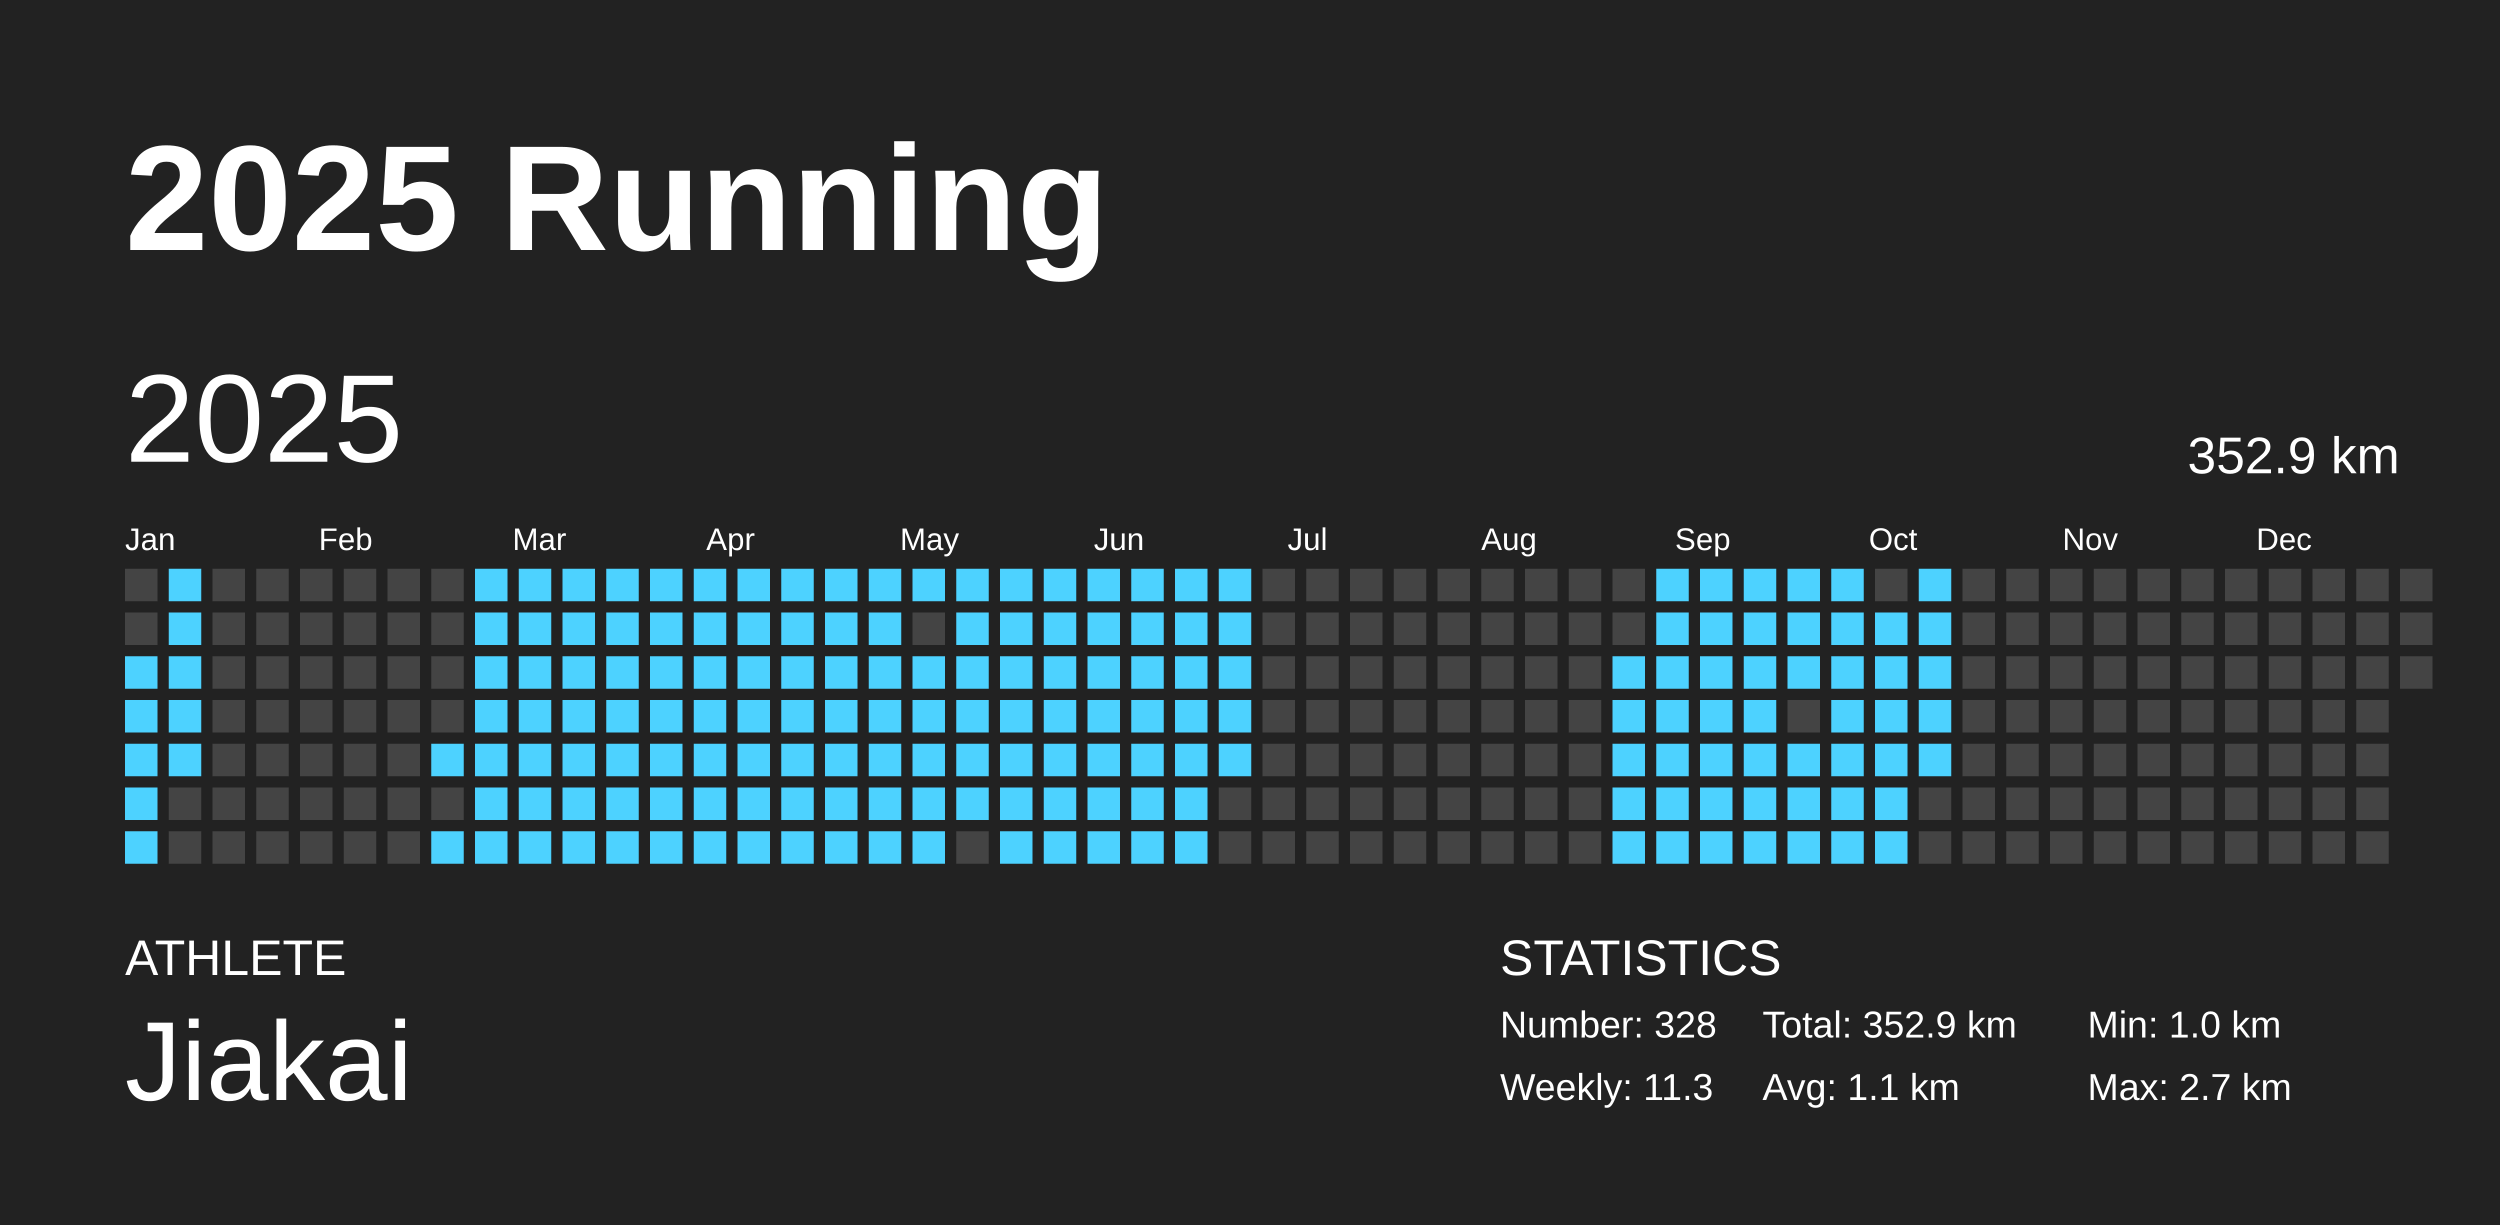
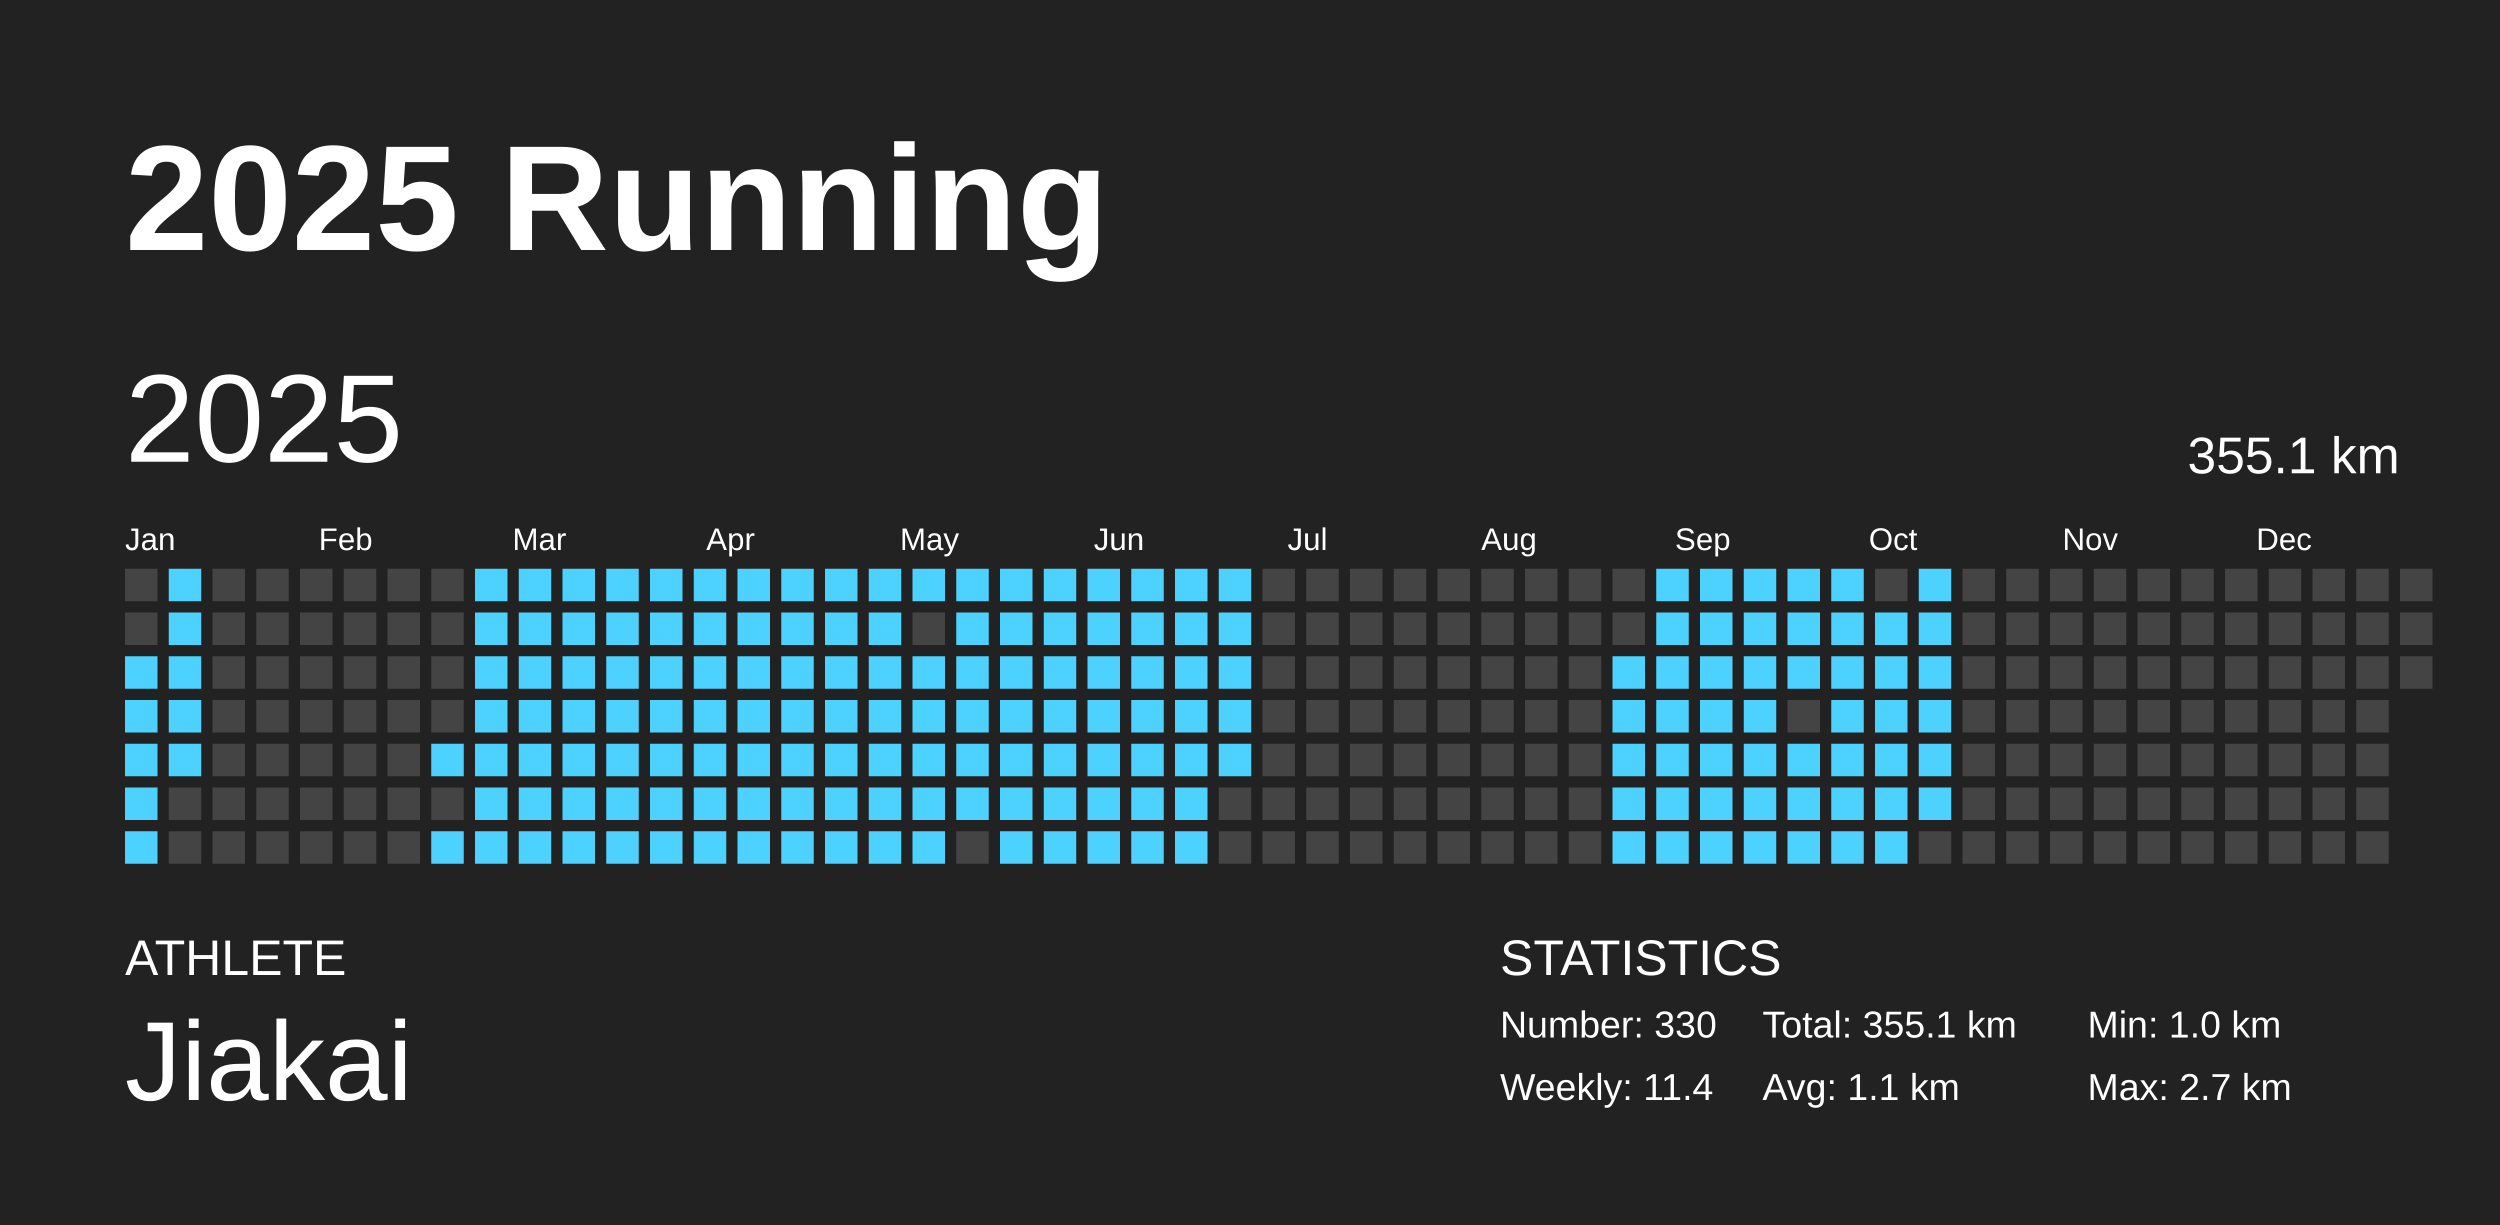
<svg xmlns="http://www.w3.org/2000/svg" baseProfile="full" height="98mm" version="1.1" viewBox="0,0,200,98" width="200mm">
  <defs />
  <rect fill="#222222" height="98" width="200" x="0" y="0" />
  <text fill="#FFFFFF" style="font-size:12px; font-family:Arial; font-weight:bold;" x="10" y="20">2025 Running</text>
  <text fill="#FFFFFF" style="font-size:4px; font-family:Arial" x="10" y="78">ATHLETE</text>
  <text fill="#FFFFFF" style="font-size:9px; font-family:Arial" x="10" y="88">Jiakai</text>
  <text fill="#FFFFFF" style="font-size:4px; font-family:Arial" x="120" y="78">STATISTICS</text>
-   <text fill="#FFFFFF" style="font-size:3px; font-family:Arial" x="120" y="83">Number: 328</text>
-   <text fill="#FFFFFF" style="font-size:3px; font-family:Arial" x="120" y="88">Weekly: 11.3</text>
-   <text fill="#FFFFFF" style="font-size:3px; font-family:Arial" x="141" y="83">Total: 352.9 km</text>
+   <text fill="#FFFFFF" style="font-size:3px; font-family:Arial" x="120" y="83">Number: 330</text>
+   <text fill="#FFFFFF" style="font-size:3px; font-family:Arial" x="120" y="88">Weekly: 11.4</text>
+   <text fill="#FFFFFF" style="font-size:3px; font-family:Arial" x="141" y="83">Total: 355.1 km</text>
  <text fill="#FFFFFF" style="font-size:3px; font-family:Arial" x="141" y="88">Avg: 1.1 km</text>
  <text fill="#FFFFFF" style="font-size:3px; font-family:Arial" x="167" y="83">Min: 1.0 km</text>
  <text fill="#FFFFFF" style="font-size:3px; font-family:Arial" x="167" y="88">Max: 2.7 km</text>
  <text dominant-baseline="hanging" fill="#FFFFFF" style="font-size:10.0px; font-family:Arial;" x="10" y="30">2025</text>
-   <text dominant-baseline="hanging" fill="#FFFFFF" style="font-size:4.125px; font-family:Arial;" x="175" y="35">352.9 km</text>
+   <text dominant-baseline="hanging" fill="#FFFFFF" style="font-size:4.125px; font-family:Arial;" x="175" y="35">355.1 km</text>
  <text fill="#FFFFFF" style="font-size:2.5px; font-family:Arial" x="10.0" y="44">Jan</text>
  <text fill="#FFFFFF" style="font-size:2.5px; font-family:Arial" x="25.5" y="44">Feb</text>
  <text fill="#FFFFFF" style="font-size:2.5px; font-family:Arial" x="41.0" y="44">Mar</text>
  <text fill="#FFFFFF" style="font-size:2.5px; font-family:Arial" x="56.5" y="44">Apr</text>
  <text fill="#FFFFFF" style="font-size:2.5px; font-family:Arial" x="72.0" y="44">May</text>
  <text fill="#FFFFFF" style="font-size:2.5px; font-family:Arial" x="87.5" y="44">Jun</text>
  <text fill="#FFFFFF" style="font-size:2.5px; font-family:Arial" x="103.0" y="44">Jul</text>
  <text fill="#FFFFFF" style="font-size:2.5px; font-family:Arial" x="118.5" y="44">Aug</text>
  <text fill="#FFFFFF" style="font-size:2.5px; font-family:Arial" x="134.0" y="44">Sep</text>
  <text fill="#FFFFFF" style="font-size:2.5px; font-family:Arial" x="149.5" y="44">Oct</text>
  <text fill="#FFFFFF" style="font-size:2.5px; font-family:Arial" x="165.0" y="44">Nov</text>
  <text fill="#FFFFFF" style="font-size:2.5px; font-family:Arial" x="180.5" y="44">Dec</text>
  <rect fill="#444444" height="2.6" width="2.6" x="10.0" y="45.5" />
  <rect fill="#444444" height="2.6" width="2.6" x="10.0" y="49.0" />
  <rect fill="#4dd2ff" height="2.6" width="2.6" x="10.0" y="52.5" />
  <rect fill="#4dd2ff" height="2.6" width="2.6" x="10.0" y="56.0" />
  <rect fill="#4dd2ff" height="2.6" width="2.6" x="10.0" y="59.5" />
  <rect fill="#4dd2ff" height="2.6" width="2.6" x="10.0" y="63.0" />
  <rect fill="#4dd2ff" height="2.6" width="2.6" x="10.0" y="66.5" />
  <rect fill="#4dd2ff" height="2.6" width="2.6" x="13.5" y="45.5" />
  <rect fill="#4dd2ff" height="2.6" width="2.6" x="13.5" y="49.0" />
  <rect fill="#4dd2ff" height="2.6" width="2.6" x="13.5" y="52.5" />
  <rect fill="#4dd2ff" height="2.6" width="2.6" x="13.5" y="56.0" />
  <rect fill="#4dd2ff" height="2.6" width="2.6" x="13.5" y="59.5" />
  <rect fill="#444444" height="2.6" width="2.6" x="13.5" y="63.0" />
  <rect fill="#444444" height="2.6" width="2.6" x="13.5" y="66.5" />
  <rect fill="#444444" height="2.6" width="2.6" x="17.0" y="45.5" />
  <rect fill="#444444" height="2.6" width="2.6" x="17.0" y="49.0" />
  <rect fill="#444444" height="2.6" width="2.6" x="17.0" y="52.5" />
  <rect fill="#444444" height="2.6" width="2.6" x="17.0" y="56.0" />
  <rect fill="#444444" height="2.6" width="2.6" x="17.0" y="59.5" />
  <rect fill="#444444" height="2.6" width="2.6" x="17.0" y="63.0" />
  <rect fill="#444444" height="2.6" width="2.6" x="17.0" y="66.5" />
  <rect fill="#444444" height="2.6" width="2.6" x="20.5" y="45.5" />
  <rect fill="#444444" height="2.6" width="2.6" x="20.5" y="49.0" />
  <rect fill="#444444" height="2.6" width="2.6" x="20.5" y="52.5" />
  <rect fill="#444444" height="2.6" width="2.6" x="20.5" y="56.0" />
  <rect fill="#444444" height="2.6" width="2.6" x="20.5" y="59.5" />
  <rect fill="#444444" height="2.6" width="2.6" x="20.5" y="63.0" />
  <rect fill="#444444" height="2.6" width="2.6" x="20.5" y="66.5" />
  <rect fill="#444444" height="2.6" width="2.6" x="24.0" y="45.5" />
  <rect fill="#444444" height="2.6" width="2.6" x="24.0" y="49.0" />
  <rect fill="#444444" height="2.6" width="2.6" x="24.0" y="52.5" />
  <rect fill="#444444" height="2.6" width="2.6" x="24.0" y="56.0" />
  <rect fill="#444444" height="2.6" width="2.6" x="24.0" y="59.5" />
  <rect fill="#444444" height="2.6" width="2.6" x="24.0" y="63.0" />
  <rect fill="#444444" height="2.6" width="2.6" x="24.0" y="66.5" />
  <rect fill="#444444" height="2.6" width="2.6" x="27.5" y="45.5" />
  <rect fill="#444444" height="2.6" width="2.6" x="27.5" y="49.0" />
  <rect fill="#444444" height="2.6" width="2.6" x="27.5" y="52.5" />
  <rect fill="#444444" height="2.6" width="2.6" x="27.5" y="56.0" />
  <rect fill="#444444" height="2.6" width="2.6" x="27.5" y="59.5" />
  <rect fill="#444444" height="2.6" width="2.6" x="27.5" y="63.0" />
  <rect fill="#444444" height="2.6" width="2.6" x="27.5" y="66.5" />
  <rect fill="#444444" height="2.6" width="2.6" x="31.0" y="45.5" />
  <rect fill="#444444" height="2.6" width="2.6" x="31.0" y="49.0" />
  <rect fill="#444444" height="2.6" width="2.6" x="31.0" y="52.5" />
  <rect fill="#444444" height="2.6" width="2.6" x="31.0" y="56.0" />
  <rect fill="#444444" height="2.6" width="2.6" x="31.0" y="59.5" />
  <rect fill="#444444" height="2.6" width="2.6" x="31.0" y="63.0" />
  <rect fill="#444444" height="2.6" width="2.6" x="31.0" y="66.5" />
  <rect fill="#444444" height="2.6" width="2.6" x="34.5" y="45.5" />
  <rect fill="#444444" height="2.6" width="2.6" x="34.5" y="49.0" />
  <rect fill="#444444" height="2.6" width="2.6" x="34.5" y="52.5" />
  <rect fill="#444444" height="2.6" width="2.6" x="34.5" y="56.0" />
  <rect fill="#4dd2ff" height="2.6" width="2.6" x="34.5" y="59.5" />
  <rect fill="#444444" height="2.6" width="2.6" x="34.5" y="63.0" />
  <rect fill="#4dd2ff" height="2.6" width="2.6" x="34.5" y="66.5" />
  <rect fill="#4dd2ff" height="2.6" width="2.6" x="38.0" y="45.5" />
  <rect fill="#4dd2ff" height="2.6" width="2.6" x="38.0" y="49.0" />
  <rect fill="#4dd2ff" height="2.6" width="2.6" x="38.0" y="52.5" />
  <rect fill="#4dd2ff" height="2.6" width="2.6" x="38.0" y="56.0" />
  <rect fill="#4dd2ff" height="2.6" width="2.6" x="38.0" y="59.5" />
  <rect fill="#4dd2ff" height="2.6" width="2.6" x="38.0" y="63.0" />
  <rect fill="#4dd2ff" height="2.6" width="2.6" x="38.0" y="66.5" />
  <rect fill="#4dd2ff" height="2.6" width="2.6" x="41.5" y="45.5" />
  <rect fill="#4dd2ff" height="2.6" width="2.6" x="41.5" y="49.0" />
  <rect fill="#4dd2ff" height="2.6" width="2.6" x="41.5" y="52.5" />
  <rect fill="#4dd2ff" height="2.6" width="2.6" x="41.5" y="56.0" />
  <rect fill="#4dd2ff" height="2.6" width="2.6" x="41.5" y="59.5" />
  <rect fill="#4dd2ff" height="2.6" width="2.6" x="41.5" y="63.0" />
  <rect fill="#4dd2ff" height="2.6" width="2.6" x="41.5" y="66.5" />
  <rect fill="#4dd2ff" height="2.6" width="2.6" x="45.0" y="45.5" />
  <rect fill="#4dd2ff" height="2.6" width="2.6" x="45.0" y="49.0" />
  <rect fill="#4dd2ff" height="2.6" width="2.6" x="45.0" y="52.5" />
  <rect fill="#4dd2ff" height="2.6" width="2.6" x="45.0" y="56.0" />
  <rect fill="#4dd2ff" height="2.6" width="2.6" x="45.0" y="59.5" />
  <rect fill="#4dd2ff" height="2.6" width="2.6" x="45.0" y="63.0" />
  <rect fill="#4dd2ff" height="2.6" width="2.6" x="45.0" y="66.5" />
  <rect fill="#4dd2ff" height="2.6" width="2.6" x="48.5" y="45.5" />
  <rect fill="#4dd2ff" height="2.6" width="2.6" x="48.5" y="49.0" />
  <rect fill="#4dd2ff" height="2.6" width="2.6" x="48.5" y="52.5" />
  <rect fill="#4dd2ff" height="2.6" width="2.6" x="48.5" y="56.0" />
  <rect fill="#4dd2ff" height="2.6" width="2.6" x="48.5" y="59.5" />
  <rect fill="#4dd2ff" height="2.6" width="2.6" x="48.5" y="63.0" />
  <rect fill="#4dd2ff" height="2.6" width="2.6" x="48.5" y="66.5" />
  <rect fill="#4dd2ff" height="2.6" width="2.6" x="52.0" y="45.5" />
  <rect fill="#4dd2ff" height="2.6" width="2.6" x="52.0" y="49.0" />
  <rect fill="#4dd2ff" height="2.6" width="2.6" x="52.0" y="52.5" />
  <rect fill="#4dd2ff" height="2.6" width="2.6" x="52.0" y="56.0" />
  <rect fill="#4dd2ff" height="2.6" width="2.6" x="52.0" y="59.5" />
  <rect fill="#4dd2ff" height="2.6" width="2.6" x="52.0" y="63.0" />
  <rect fill="#4dd2ff" height="2.6" width="2.6" x="52.0" y="66.5" />
  <rect fill="#4dd2ff" height="2.6" width="2.6" x="55.5" y="45.5" />
  <rect fill="#4dd2ff" height="2.6" width="2.6" x="55.5" y="49.0" />
  <rect fill="#4dd2ff" height="2.6" width="2.6" x="55.5" y="52.5" />
  <rect fill="#4dd2ff" height="2.6" width="2.6" x="55.5" y="56.0" />
  <rect fill="#4dd2ff" height="2.6" width="2.6" x="55.5" y="59.5" />
  <rect fill="#4dd2ff" height="2.6" width="2.6" x="55.5" y="63.0" />
  <rect fill="#4dd2ff" height="2.6" width="2.6" x="55.5" y="66.5" />
  <rect fill="#4dd2ff" height="2.6" width="2.6" x="59.0" y="45.5" />
  <rect fill="#4dd2ff" height="2.6" width="2.6" x="59.0" y="49.0" />
  <rect fill="#4dd2ff" height="2.6" width="2.6" x="59.0" y="52.5" />
  <rect fill="#4dd2ff" height="2.6" width="2.6" x="59.0" y="56.0" />
  <rect fill="#4dd2ff" height="2.6" width="2.6" x="59.0" y="59.5" />
  <rect fill="#4dd2ff" height="2.6" width="2.6" x="59.0" y="63.0" />
  <rect fill="#4dd2ff" height="2.6" width="2.6" x="59.0" y="66.5" />
  <rect fill="#4dd2ff" height="2.6" width="2.6" x="62.5" y="45.5" />
  <rect fill="#4dd2ff" height="2.6" width="2.6" x="62.5" y="49.0" />
  <rect fill="#4dd2ff" height="2.6" width="2.6" x="62.5" y="52.5" />
  <rect fill="#4dd2ff" height="2.6" width="2.6" x="62.5" y="56.0" />
  <rect fill="#4dd2ff" height="2.6" width="2.6" x="62.5" y="59.5" />
  <rect fill="#4dd2ff" height="2.6" width="2.6" x="62.5" y="63.0" />
  <rect fill="#4dd2ff" height="2.6" width="2.6" x="62.5" y="66.5" />
  <rect fill="#4dd2ff" height="2.6" width="2.6" x="66.0" y="45.5" />
  <rect fill="#4dd2ff" height="2.6" width="2.6" x="66.0" y="49.0" />
  <rect fill="#4dd2ff" height="2.6" width="2.6" x="66.0" y="52.5" />
  <rect fill="#4dd2ff" height="2.6" width="2.6" x="66.0" y="56.0" />
  <rect fill="#4dd2ff" height="2.6" width="2.6" x="66.0" y="59.5" />
  <rect fill="#4dd2ff" height="2.6" width="2.6" x="66.0" y="63.0" />
  <rect fill="#4dd2ff" height="2.6" width="2.6" x="66.0" y="66.5" />
  <rect fill="#4dd2ff" height="2.6" width="2.6" x="69.5" y="45.5" />
  <rect fill="#4dd2ff" height="2.6" width="2.6" x="69.5" y="49.0" />
  <rect fill="#4dd2ff" height="2.6" width="2.6" x="69.5" y="52.5" />
  <rect fill="#4dd2ff" height="2.6" width="2.6" x="69.5" y="56.0" />
  <rect fill="#4dd2ff" height="2.6" width="2.6" x="69.5" y="59.5" />
  <rect fill="#4dd2ff" height="2.6" width="2.6" x="69.5" y="63.0" />
  <rect fill="#4dd2ff" height="2.6" width="2.6" x="69.5" y="66.5" />
  <rect fill="#4dd2ff" height="2.6" width="2.6" x="73.0" y="45.5" />
  <rect fill="#444444" height="2.6" width="2.6" x="73.0" y="49.0" />
  <rect fill="#4dd2ff" height="2.6" width="2.6" x="73.0" y="52.5" />
  <rect fill="#4dd2ff" height="2.6" width="2.6" x="73.0" y="56.0" />
  <rect fill="#4dd2ff" height="2.6" width="2.6" x="73.0" y="59.5" />
  <rect fill="#4dd2ff" height="2.6" width="2.6" x="73.0" y="63.0" />
  <rect fill="#4dd2ff" height="2.6" width="2.6" x="73.0" y="66.5" />
  <rect fill="#4dd2ff" height="2.6" width="2.6" x="76.5" y="45.5" />
  <rect fill="#4dd2ff" height="2.6" width="2.6" x="76.5" y="49.0" />
  <rect fill="#4dd2ff" height="2.6" width="2.6" x="76.5" y="52.5" />
  <rect fill="#4dd2ff" height="2.6" width="2.6" x="76.5" y="56.0" />
  <rect fill="#4dd2ff" height="2.6" width="2.6" x="76.5" y="59.5" />
  <rect fill="#4dd2ff" height="2.6" width="2.6" x="76.5" y="63.0" />
  <rect fill="#444444" height="2.6" width="2.6" x="76.5" y="66.5" />
  <rect fill="#4dd2ff" height="2.6" width="2.6" x="80.0" y="45.5" />
  <rect fill="#4dd2ff" height="2.6" width="2.6" x="80.0" y="49.0" />
  <rect fill="#4dd2ff" height="2.6" width="2.6" x="80.0" y="52.5" />
  <rect fill="#4dd2ff" height="2.6" width="2.6" x="80.0" y="56.0" />
  <rect fill="#4dd2ff" height="2.6" width="2.6" x="80.0" y="59.5" />
  <rect fill="#4dd2ff" height="2.6" width="2.6" x="80.0" y="63.0" />
  <rect fill="#4dd2ff" height="2.6" width="2.6" x="80.0" y="66.5" />
  <rect fill="#4dd2ff" height="2.6" width="2.6" x="83.5" y="45.5" />
  <rect fill="#4dd2ff" height="2.6" width="2.6" x="83.5" y="49.0" />
  <rect fill="#4dd2ff" height="2.6" width="2.6" x="83.5" y="52.5" />
  <rect fill="#4dd2ff" height="2.6" width="2.6" x="83.5" y="56.0" />
  <rect fill="#4dd2ff" height="2.6" width="2.6" x="83.5" y="59.5" />
  <rect fill="#4dd2ff" height="2.6" width="2.6" x="83.5" y="63.0" />
  <rect fill="#4dd2ff" height="2.6" width="2.6" x="83.5" y="66.5" />
  <rect fill="#4dd2ff" height="2.6" width="2.6" x="87.0" y="45.5" />
  <rect fill="#4dd2ff" height="2.6" width="2.6" x="87.0" y="49.0" />
  <rect fill="#4dd2ff" height="2.6" width="2.6" x="87.0" y="52.5" />
  <rect fill="#4dd2ff" height="2.6" width="2.6" x="87.0" y="56.0" />
  <rect fill="#4dd2ff" height="2.6" width="2.6" x="87.0" y="59.5" />
  <rect fill="#4dd2ff" height="2.6" width="2.6" x="87.0" y="63.0" />
  <rect fill="#4dd2ff" height="2.6" width="2.6" x="87.0" y="66.5" />
  <rect fill="#4dd2ff" height="2.6" width="2.6" x="90.5" y="45.5" />
  <rect fill="#4dd2ff" height="2.6" width="2.6" x="90.5" y="49.0" />
  <rect fill="#4dd2ff" height="2.6" width="2.6" x="90.5" y="52.5" />
  <rect fill="#4dd2ff" height="2.6" width="2.6" x="90.5" y="56.0" />
  <rect fill="#4dd2ff" height="2.6" width="2.6" x="90.5" y="59.5" />
  <rect fill="#4dd2ff" height="2.6" width="2.6" x="90.5" y="63.0" />
  <rect fill="#4dd2ff" height="2.6" width="2.6" x="90.5" y="66.5" />
  <rect fill="#4dd2ff" height="2.6" width="2.6" x="94.0" y="45.5" />
  <rect fill="#4dd2ff" height="2.6" width="2.6" x="94.0" y="49.0" />
  <rect fill="#4dd2ff" height="2.6" width="2.6" x="94.0" y="52.5" />
  <rect fill="#4dd2ff" height="2.6" width="2.6" x="94.0" y="56.0" />
  <rect fill="#4dd2ff" height="2.6" width="2.6" x="94.0" y="59.5" />
  <rect fill="#4dd2ff" height="2.6" width="2.6" x="94.0" y="63.0" />
  <rect fill="#4dd2ff" height="2.6" width="2.6" x="94.0" y="66.5" />
  <rect fill="#4dd2ff" height="2.6" width="2.6" x="97.5" y="45.5" />
  <rect fill="#4dd2ff" height="2.6" width="2.6" x="97.5" y="49.0" />
  <rect fill="#4dd2ff" height="2.6" width="2.6" x="97.5" y="52.5" />
  <rect fill="#4dd2ff" height="2.6" width="2.6" x="97.5" y="56.0" />
  <rect fill="#4dd2ff" height="2.6" width="2.6" x="97.5" y="59.5" />
  <rect fill="#444444" height="2.6" width="2.6" x="97.5" y="63.0" />
  <rect fill="#444444" height="2.6" width="2.6" x="97.5" y="66.5" />
  <rect fill="#444444" height="2.6" width="2.6" x="101.0" y="45.5" />
  <rect fill="#444444" height="2.6" width="2.6" x="101.0" y="49.0" />
  <rect fill="#444444" height="2.6" width="2.6" x="101.0" y="52.5" />
  <rect fill="#444444" height="2.6" width="2.6" x="101.0" y="56.0" />
  <rect fill="#444444" height="2.6" width="2.6" x="101.0" y="59.5" />
  <rect fill="#444444" height="2.6" width="2.6" x="101.0" y="63.0" />
  <rect fill="#444444" height="2.6" width="2.6" x="101.0" y="66.5" />
  <rect fill="#444444" height="2.6" width="2.6" x="104.5" y="45.5" />
  <rect fill="#444444" height="2.6" width="2.6" x="104.5" y="49.0" />
  <rect fill="#444444" height="2.6" width="2.6" x="104.5" y="52.5" />
  <rect fill="#444444" height="2.6" width="2.6" x="104.5" y="56.0" />
  <rect fill="#444444" height="2.6" width="2.6" x="104.5" y="59.5" />
  <rect fill="#444444" height="2.6" width="2.6" x="104.5" y="63.0" />
  <rect fill="#444444" height="2.6" width="2.6" x="104.5" y="66.5" />
  <rect fill="#444444" height="2.6" width="2.6" x="108.0" y="45.5" />
  <rect fill="#444444" height="2.6" width="2.6" x="108.0" y="49.0" />
  <rect fill="#444444" height="2.6" width="2.6" x="108.0" y="52.5" />
  <rect fill="#444444" height="2.6" width="2.6" x="108.0" y="56.0" />
  <rect fill="#444444" height="2.6" width="2.6" x="108.0" y="59.5" />
  <rect fill="#444444" height="2.6" width="2.6" x="108.0" y="63.0" />
  <rect fill="#444444" height="2.6" width="2.6" x="108.0" y="66.5" />
  <rect fill="#444444" height="2.6" width="2.6" x="111.5" y="45.5" />
  <rect fill="#444444" height="2.6" width="2.6" x="111.5" y="49.0" />
  <rect fill="#444444" height="2.6" width="2.6" x="111.5" y="52.5" />
  <rect fill="#444444" height="2.6" width="2.6" x="111.5" y="56.0" />
  <rect fill="#444444" height="2.6" width="2.6" x="111.5" y="59.5" />
  <rect fill="#444444" height="2.6" width="2.6" x="111.5" y="63.0" />
  <rect fill="#444444" height="2.6" width="2.6" x="111.5" y="66.5" />
  <rect fill="#444444" height="2.6" width="2.6" x="115.0" y="45.5" />
  <rect fill="#444444" height="2.6" width="2.6" x="115.0" y="49.0" />
  <rect fill="#444444" height="2.6" width="2.6" x="115.0" y="52.5" />
  <rect fill="#444444" height="2.6" width="2.6" x="115.0" y="56.0" />
  <rect fill="#444444" height="2.6" width="2.6" x="115.0" y="59.5" />
  <rect fill="#444444" height="2.6" width="2.6" x="115.0" y="63.0" />
  <rect fill="#444444" height="2.6" width="2.6" x="115.0" y="66.5" />
  <rect fill="#444444" height="2.6" width="2.6" x="118.5" y="45.5" />
  <rect fill="#444444" height="2.6" width="2.6" x="118.5" y="49.0" />
  <rect fill="#444444" height="2.6" width="2.6" x="118.5" y="52.5" />
  <rect fill="#444444" height="2.6" width="2.6" x="118.5" y="56.0" />
  <rect fill="#444444" height="2.6" width="2.6" x="118.5" y="59.5" />
  <rect fill="#444444" height="2.6" width="2.6" x="118.5" y="63.0" />
  <rect fill="#444444" height="2.6" width="2.6" x="118.5" y="66.5" />
  <rect fill="#444444" height="2.6" width="2.6" x="122.0" y="45.5" />
  <rect fill="#444444" height="2.6" width="2.6" x="122.0" y="49.0" />
  <rect fill="#444444" height="2.6" width="2.6" x="122.0" y="52.5" />
  <rect fill="#444444" height="2.6" width="2.6" x="122.0" y="56.0" />
  <rect fill="#444444" height="2.6" width="2.6" x="122.0" y="59.5" />
  <rect fill="#444444" height="2.6" width="2.6" x="122.0" y="63.0" />
  <rect fill="#444444" height="2.6" width="2.6" x="122.0" y="66.5" />
  <rect fill="#444444" height="2.6" width="2.6" x="125.5" y="45.5" />
  <rect fill="#444444" height="2.6" width="2.6" x="125.5" y="49.0" />
  <rect fill="#444444" height="2.6" width="2.6" x="125.5" y="52.5" />
  <rect fill="#444444" height="2.6" width="2.6" x="125.5" y="56.0" />
  <rect fill="#444444" height="2.6" width="2.6" x="125.5" y="59.5" />
  <rect fill="#444444" height="2.6" width="2.6" x="125.5" y="63.0" />
  <rect fill="#444444" height="2.6" width="2.6" x="125.5" y="66.5" />
  <rect fill="#444444" height="2.6" width="2.6" x="129.0" y="45.5" />
  <rect fill="#444444" height="2.6" width="2.6" x="129.0" y="49.0" />
  <rect fill="#4dd2ff" height="2.6" width="2.6" x="129.0" y="52.5" />
  <rect fill="#4dd2ff" height="2.6" width="2.6" x="129.0" y="56.0" />
  <rect fill="#4dd2ff" height="2.6" width="2.6" x="129.0" y="59.5" />
  <rect fill="#4dd2ff" height="2.6" width="2.6" x="129.0" y="63.0" />
  <rect fill="#4dd2ff" height="2.6" width="2.6" x="129.0" y="66.5" />
  <rect fill="#4dd2ff" height="2.6" width="2.6" x="132.5" y="45.5" />
  <rect fill="#4dd2ff" height="2.6" width="2.6" x="132.5" y="49.0" />
  <rect fill="#4dd2ff" height="2.6" width="2.6" x="132.5" y="52.5" />
  <rect fill="#4dd2ff" height="2.6" width="2.6" x="132.5" y="56.0" />
  <rect fill="#4dd2ff" height="2.6" width="2.6" x="132.5" y="59.5" />
  <rect fill="#4dd2ff" height="2.6" width="2.6" x="132.5" y="63.0" />
  <rect fill="#4dd2ff" height="2.6" width="2.6" x="132.5" y="66.5" />
  <rect fill="#4dd2ff" height="2.6" width="2.6" x="136.0" y="45.5" />
  <rect fill="#4dd2ff" height="2.6" width="2.6" x="136.0" y="49.0" />
  <rect fill="#4dd2ff" height="2.6" width="2.6" x="136.0" y="52.5" />
  <rect fill="#4dd2ff" height="2.6" width="2.6" x="136.0" y="56.0" />
  <rect fill="#4dd2ff" height="2.6" width="2.6" x="136.0" y="59.5" />
  <rect fill="#4dd2ff" height="2.6" width="2.6" x="136.0" y="63.0" />
  <rect fill="#4dd2ff" height="2.6" width="2.6" x="136.0" y="66.5" />
  <rect fill="#4dd2ff" height="2.6" width="2.6" x="139.5" y="45.5" />
  <rect fill="#4dd2ff" height="2.6" width="2.6" x="139.5" y="49.0" />
  <rect fill="#4dd2ff" height="2.6" width="2.6" x="139.5" y="52.5" />
  <rect fill="#4dd2ff" height="2.6" width="2.6" x="139.5" y="56.0" />
  <rect fill="#4dd2ff" height="2.6" width="2.6" x="139.5" y="59.5" />
  <rect fill="#4dd2ff" height="2.6" width="2.6" x="139.5" y="63.0" />
  <rect fill="#4dd2ff" height="2.6" width="2.6" x="139.5" y="66.5" />
  <rect fill="#4dd2ff" height="2.6" width="2.6" x="143.0" y="45.5" />
  <rect fill="#4dd2ff" height="2.6" width="2.6" x="143.0" y="49.0" />
  <rect fill="#4dd2ff" height="2.6" width="2.6" x="143.0" y="52.5" />
  <rect fill="#444444" height="2.6" width="2.6" x="143.0" y="56.0" />
  <rect fill="#4dd2ff" height="2.6" width="2.6" x="143.0" y="59.5" />
  <rect fill="#4dd2ff" height="2.6" width="2.6" x="143.0" y="63.0" />
  <rect fill="#4dd2ff" height="2.6" width="2.6" x="143.0" y="66.5" />
  <rect fill="#4dd2ff" height="2.6" width="2.6" x="146.5" y="45.5" />
  <rect fill="#4dd2ff" height="2.6" width="2.6" x="146.5" y="49.0" />
  <rect fill="#4dd2ff" height="2.6" width="2.6" x="146.5" y="52.5" />
  <rect fill="#4dd2ff" height="2.6" width="2.6" x="146.5" y="56.0" />
  <rect fill="#4dd2ff" height="2.6" width="2.6" x="146.5" y="59.5" />
  <rect fill="#4dd2ff" height="2.6" width="2.6" x="146.5" y="63.0" />
  <rect fill="#4dd2ff" height="2.6" width="2.6" x="146.5" y="66.5" />
  <rect fill="#444444" height="2.6" width="2.6" x="150.0" y="45.5" />
  <rect fill="#4dd2ff" height="2.6" width="2.6" x="150.0" y="49.0" />
  <rect fill="#4dd2ff" height="2.6" width="2.6" x="150.0" y="52.5" />
  <rect fill="#4dd2ff" height="2.6" width="2.6" x="150.0" y="56.0" />
  <rect fill="#4dd2ff" height="2.6" width="2.6" x="150.0" y="59.5" />
  <rect fill="#4dd2ff" height="2.6" width="2.6" x="150.0" y="63.0" />
  <rect fill="#4dd2ff" height="2.6" width="2.6" x="150.0" y="66.5" />
  <rect fill="#4dd2ff" height="2.6" width="2.6" x="153.5" y="45.5" />
  <rect fill="#4dd2ff" height="2.6" width="2.6" x="153.5" y="49.0" />
  <rect fill="#4dd2ff" height="2.6" width="2.6" x="153.5" y="52.5" />
  <rect fill="#4dd2ff" height="2.6" width="2.6" x="153.5" y="56.0" />
  <rect fill="#4dd2ff" height="2.6" width="2.6" x="153.5" y="59.5" />
-   <rect fill="#444444" height="2.6" width="2.6" x="153.5" y="63.0" />
+   <rect fill="#4dd2ff" height="2.6" width="2.6" x="153.5" y="63.0" />
  <rect fill="#444444" height="2.6" width="2.6" x="153.5" y="66.5" />
  <rect fill="#444444" height="2.6" width="2.6" x="157.0" y="45.5" />
  <rect fill="#444444" height="2.6" width="2.6" x="157.0" y="49.0" />
  <rect fill="#444444" height="2.6" width="2.6" x="157.0" y="52.5" />
  <rect fill="#444444" height="2.6" width="2.6" x="157.0" y="56.0" />
  <rect fill="#444444" height="2.6" width="2.6" x="157.0" y="59.5" />
  <rect fill="#444444" height="2.6" width="2.6" x="157.0" y="63.0" />
  <rect fill="#444444" height="2.6" width="2.6" x="157.0" y="66.5" />
  <rect fill="#444444" height="2.6" width="2.6" x="160.5" y="45.5" />
  <rect fill="#444444" height="2.6" width="2.6" x="160.5" y="49.0" />
  <rect fill="#444444" height="2.6" width="2.6" x="160.5" y="52.5" />
  <rect fill="#444444" height="2.6" width="2.6" x="160.5" y="56.0" />
  <rect fill="#444444" height="2.6" width="2.6" x="160.5" y="59.5" />
  <rect fill="#444444" height="2.6" width="2.6" x="160.5" y="63.0" />
  <rect fill="#444444" height="2.6" width="2.6" x="160.5" y="66.5" />
  <rect fill="#444444" height="2.6" width="2.6" x="164.0" y="45.5" />
  <rect fill="#444444" height="2.6" width="2.6" x="164.0" y="49.0" />
  <rect fill="#444444" height="2.6" width="2.6" x="164.0" y="52.5" />
  <rect fill="#444444" height="2.6" width="2.6" x="164.0" y="56.0" />
  <rect fill="#444444" height="2.6" width="2.6" x="164.0" y="59.5" />
  <rect fill="#444444" height="2.6" width="2.6" x="164.0" y="63.0" />
  <rect fill="#444444" height="2.6" width="2.6" x="164.0" y="66.5" />
  <rect fill="#444444" height="2.6" width="2.6" x="167.5" y="45.5" />
  <rect fill="#444444" height="2.6" width="2.6" x="167.5" y="49.0" />
  <rect fill="#444444" height="2.6" width="2.6" x="167.5" y="52.5" />
  <rect fill="#444444" height="2.6" width="2.6" x="167.5" y="56.0" />
  <rect fill="#444444" height="2.6" width="2.6" x="167.5" y="59.5" />
  <rect fill="#444444" height="2.6" width="2.6" x="167.5" y="63.0" />
  <rect fill="#444444" height="2.6" width="2.6" x="167.5" y="66.5" />
  <rect fill="#444444" height="2.6" width="2.6" x="171.0" y="45.5" />
  <rect fill="#444444" height="2.6" width="2.6" x="171.0" y="49.0" />
  <rect fill="#444444" height="2.6" width="2.6" x="171.0" y="52.5" />
  <rect fill="#444444" height="2.6" width="2.6" x="171.0" y="56.0" />
  <rect fill="#444444" height="2.6" width="2.6" x="171.0" y="59.5" />
  <rect fill="#444444" height="2.6" width="2.6" x="171.0" y="63.0" />
  <rect fill="#444444" height="2.6" width="2.6" x="171.0" y="66.5" />
  <rect fill="#444444" height="2.6" width="2.6" x="174.5" y="45.5" />
  <rect fill="#444444" height="2.6" width="2.6" x="174.5" y="49.0" />
  <rect fill="#444444" height="2.6" width="2.6" x="174.5" y="52.5" />
  <rect fill="#444444" height="2.6" width="2.6" x="174.5" y="56.0" />
  <rect fill="#444444" height="2.6" width="2.6" x="174.5" y="59.5" />
  <rect fill="#444444" height="2.6" width="2.6" x="174.5" y="63.0" />
  <rect fill="#444444" height="2.6" width="2.6" x="174.5" y="66.5" />
  <rect fill="#444444" height="2.6" width="2.6" x="178.0" y="45.5" />
  <rect fill="#444444" height="2.6" width="2.6" x="178.0" y="49.0" />
  <rect fill="#444444" height="2.6" width="2.6" x="178.0" y="52.5" />
  <rect fill="#444444" height="2.6" width="2.6" x="178.0" y="56.0" />
  <rect fill="#444444" height="2.6" width="2.6" x="178.0" y="59.5" />
  <rect fill="#444444" height="2.6" width="2.6" x="178.0" y="63.0" />
  <rect fill="#444444" height="2.6" width="2.6" x="178.0" y="66.5" />
  <rect fill="#444444" height="2.6" width="2.6" x="181.5" y="45.5" />
  <rect fill="#444444" height="2.6" width="2.6" x="181.5" y="49.0" />
  <rect fill="#444444" height="2.6" width="2.6" x="181.5" y="52.5" />
  <rect fill="#444444" height="2.6" width="2.6" x="181.5" y="56.0" />
  <rect fill="#444444" height="2.6" width="2.6" x="181.5" y="59.5" />
  <rect fill="#444444" height="2.6" width="2.6" x="181.5" y="63.0" />
  <rect fill="#444444" height="2.6" width="2.6" x="181.5" y="66.5" />
  <rect fill="#444444" height="2.6" width="2.6" x="185.0" y="45.5" />
  <rect fill="#444444" height="2.6" width="2.6" x="185.0" y="49.0" />
  <rect fill="#444444" height="2.6" width="2.6" x="185.0" y="52.5" />
  <rect fill="#444444" height="2.6" width="2.6" x="185.0" y="56.0" />
  <rect fill="#444444" height="2.6" width="2.6" x="185.0" y="59.5" />
  <rect fill="#444444" height="2.6" width="2.6" x="185.0" y="63.0" />
  <rect fill="#444444" height="2.6" width="2.6" x="185.0" y="66.5" />
  <rect fill="#444444" height="2.6" width="2.6" x="188.5" y="45.5" />
  <rect fill="#444444" height="2.6" width="2.6" x="188.5" y="49.0" />
  <rect fill="#444444" height="2.6" width="2.6" x="188.5" y="52.5" />
  <rect fill="#444444" height="2.6" width="2.6" x="188.5" y="56.0" />
  <rect fill="#444444" height="2.6" width="2.6" x="188.5" y="59.5" />
  <rect fill="#444444" height="2.6" width="2.6" x="188.5" y="63.0" />
  <rect fill="#444444" height="2.6" width="2.6" x="188.5" y="66.5" />
  <rect fill="#444444" height="2.6" width="2.6" x="192.0" y="45.5" />
  <rect fill="#444444" height="2.6" width="2.6" x="192.0" y="49.0" />
  <rect fill="#444444" height="2.6" width="2.6" x="192.0" y="52.5" />
</svg>
